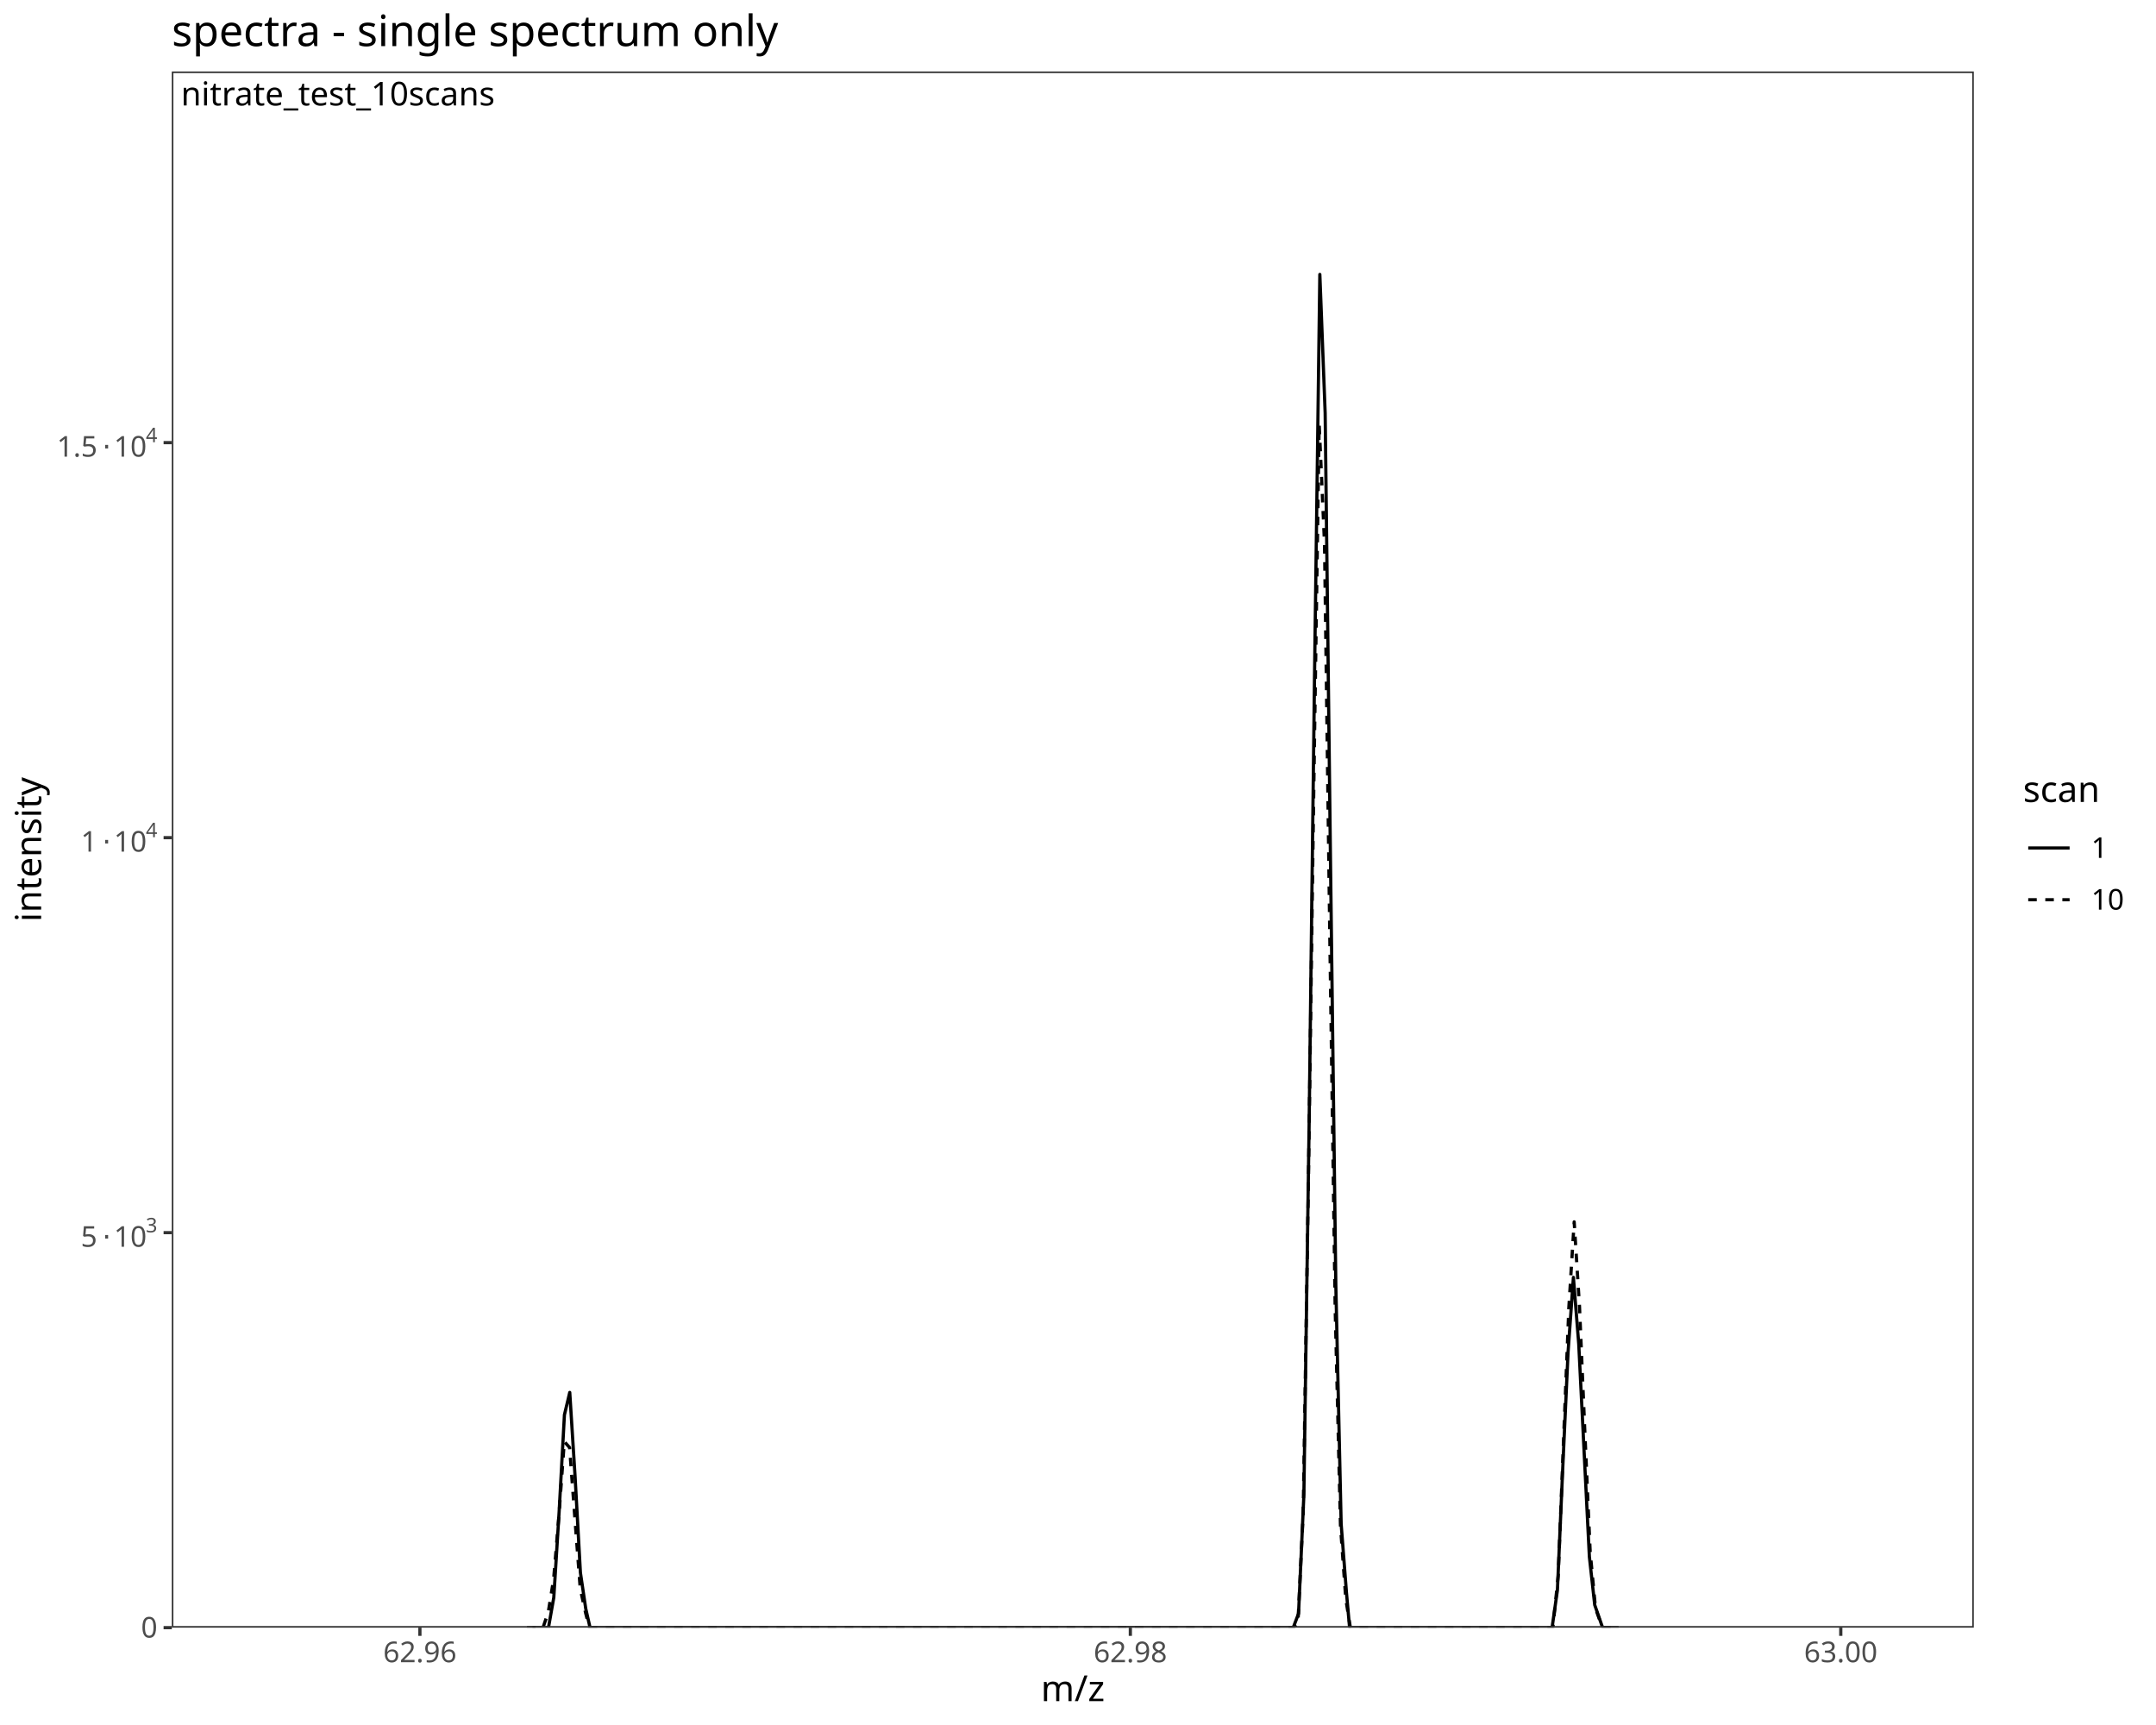
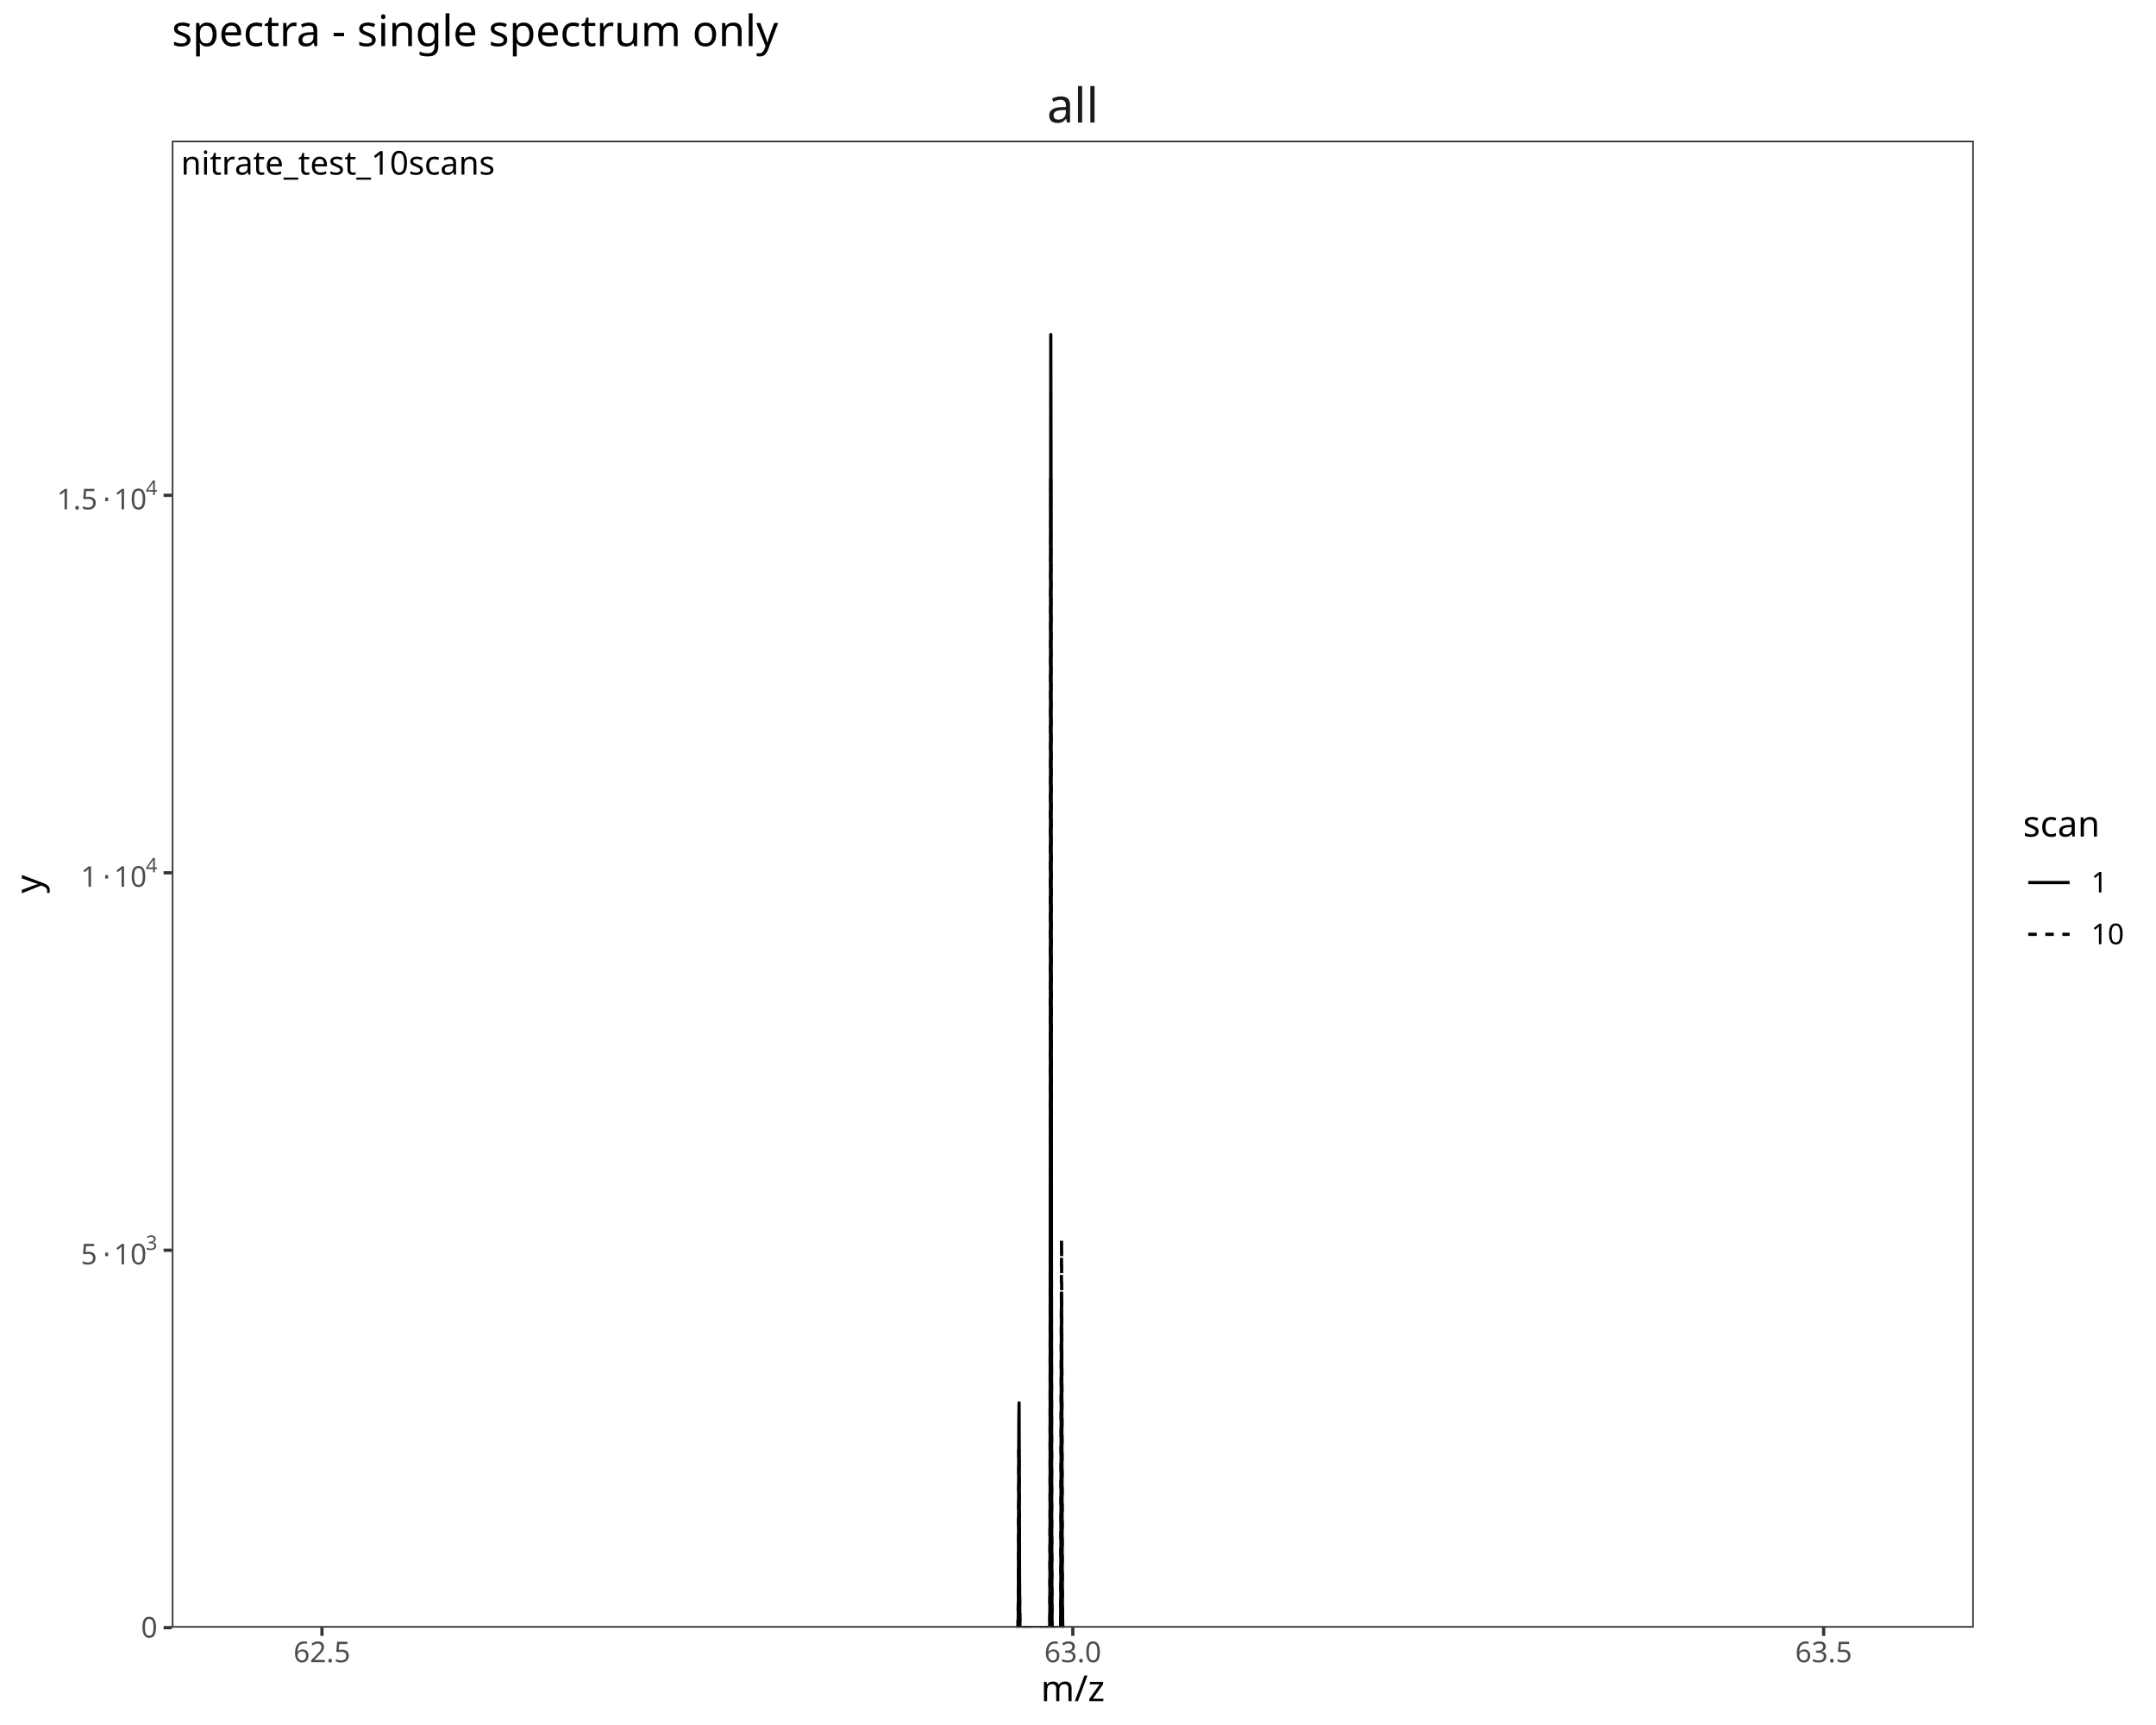
<svg xmlns="http://www.w3.org/2000/svg" class="svglite" data-engine-version="2.0" width="720.00pt" height="576.00pt" viewBox="0 0 720.00 576.00">
  <defs>
    <style type="text/css">
    .svglite line, .svglite polyline, .svglite polygon, .svglite path, .svglite rect, .svglite circle {
      fill: none;
      stroke: #000000;
      stroke-linecap: round;
      stroke-linejoin: round;
      stroke-miterlimit: 10.00;
    }
  </style>
  </defs>
  <rect width="100%" height="100%" style="stroke: none; fill: #FFFFFF;" />
  <defs>
    <clipPath id="cpMC4wMHw3MjAuMDB8MC4wMHw1NzYuMDA=">
      <rect x="0.00" y="0.00" width="720.00" height="576.00" />
    </clipPath>
  </defs>
  <g clip-path="url(#cpMC4wMHw3MjAuMDB8MC4wMHw1NzYuMDA=)">
</g>
  <defs>
-     <clipPath id="cpNTcuMzd8NjU5LjE2fDIzLjg2fDU0My41MA==">
-       <rect x="57.37" y="23.86" width="601.79" height="519.64" />
+     <clipPath id="cpNTcuMzd8NjU5LjE2fDQ2Ljk2fDU0My41MA==">
+       <rect x="57.37" y="46.96" width="601.79" height="496.54" />
    </clipPath>
  </defs>
-   <g clip-path="url(#cpNTcuMzd8NjU5LjE2fDIzLjg2fDU0My41MA==)">
-     <polyline points="177.82,543.50 179.60,543.50 181.38,543.50 183.16,543.50 184.94,533.43 186.71,505.00 188.49,472.44 190.27,464.95 192.05,493.05 193.83,525.13 195.61,537.15 197.05,543.50 198.82,543.50 200.60,543.50 202.38,543.50 426.53,543.50 428.31,543.50 430.09,543.50 431.87,543.50 433.65,538.80 435.43,499.19 437.20,374.29 438.98,226.35 440.76,91.64 442.54,137.92 444.32,287.62 446.10,429.03 447.88,508.89 449.66,531.88 450.70,543.50 452.48,543.50 454.26,543.50 456.04,543.50 512.98,543.50 514.76,543.50 516.54,543.50 518.32,543.50 520.10,530.99 521.88,490.30 523.66,451.48 525.44,426.53 527.22,448.74 529.00,484.41 530.78,519.87 532.56,535.91 535.20,543.50 536.98,543.50 538.76,543.50 540.54,543.50 " style="stroke-width: 1.07; stroke-linecap: butt;" />
-     <polyline points="176.00,543.50 177.77,543.50 179.55,543.50 181.33,543.50 183.11,538.23 184.89,527.22 186.67,505.86 188.45,481.38 190.22,483.35 192.00,507.23 193.78,530.51 195.56,538.56 196.82,543.50 198.60,543.50 200.38,543.50 202.16,543.50 426.30,543.50 428.08,543.50 429.86,543.50 431.64,543.50 433.42,542.37 435.20,505.46 436.98,392.25 438.76,261.65 440.54,141.67 442.32,181.49 444.10,313.41 445.88,436.92 447.66,509.66 449.43,533.91 450.96,543.50 452.74,543.50 454.52,543.50 456.30,543.50 511.46,543.50 513.24,543.50 515.02,543.50 516.80,543.50 518.58,543.50 520.36,526.25 522.14,481.16 523.92,436.61 525.70,408.00 527.48,436.31 529.26,478.05 531.04,518.17 532.82,537.04 535.12,543.50 536.90,543.50 538.68,543.50 540.46,543.50 " style="stroke-width: 1.07; stroke-dasharray: 2.85,2.85; stroke-linecap: butt;" />
-     <text x="60.42" y="35.21" style="font-size: 11.00px; font-family: sans;" textLength="101.53px" lengthAdjust="spacingAndGlyphs">nitrate_test_10scans</text>
-     <rect x="57.37" y="23.86" width="601.79" height="519.64" style="stroke-width: 1.07; stroke: #333333;" />
+   <g clip-path="url(#cpNTcuMzd8NjU5LjE2fDQ2Ljk2fDU0My41MA==)">
+     <polyline points="339.80,543.50 339.87,543.50 339.95,543.50 340.02,543.50 340.10,533.88 340.17,506.72 340.25,475.60 340.32,468.44 340.40,495.29 340.47,525.95 340.55,537.43 340.61,543.50 340.69,543.50 340.76,543.50 340.84,543.50 350.31,543.50 350.39,543.50 350.46,543.50 350.54,543.50 350.61,539.01 350.69,501.16 350.76,381.81 350.84,240.45 350.91,111.72 350.99,155.95 351.06,298.99 351.14,434.12 351.22,510.43 351.29,532.40 351.33,543.50 351.41,543.50 351.48,543.50 351.56,543.50 353.97,543.50 354.04,543.50 354.12,543.50 354.19,543.50 354.27,531.54 354.34,492.66 354.42,455.57 354.49,431.73 354.57,452.95 354.64,487.03 354.72,520.92 354.79,536.25 354.91,543.50 354.98,543.50 355.06,543.50 355.13,543.50 " style="stroke-width: 1.07; stroke-linecap: butt;" />
+     <polyline points="339.72,543.50 339.80,543.50 339.87,543.50 339.95,543.50 340.02,538.46 340.10,527.95 340.17,507.53 340.25,484.15 340.32,486.03 340.40,508.84 340.47,531.09 340.55,538.78 340.60,543.50 340.68,543.50 340.75,543.50 340.83,543.50 350.30,543.50 350.38,543.50 350.45,543.50 350.53,543.50 350.60,542.42 350.68,507.15 350.75,398.98 350.83,274.18 350.90,159.53 350.98,197.58 351.06,323.64 351.13,441.66 351.21,511.17 351.28,534.33 351.35,543.50 351.42,543.50 351.50,543.50 351.57,543.50 353.90,543.50 353.98,543.50 354.05,543.50 354.13,543.50 354.20,543.50 354.28,527.02 354.35,483.94 354.43,441.36 354.51,414.02 354.58,441.07 354.66,480.95 354.73,519.30 354.81,537.32 354.90,543.50 354.98,543.50 355.05,543.50 355.13,543.50 " style="stroke-width: 1.07; stroke-dasharray: 2.85,2.85; stroke-linecap: butt;" />
+     <text x="60.42" y="58.31" style="font-size: 11.00px; font-family: sans;" textLength="101.53px" lengthAdjust="spacingAndGlyphs">nitrate_test_10scans</text>
+     <rect x="57.37" y="46.96" width="601.79" height="496.54" style="stroke-width: 1.07; stroke: #333333;" />
  </g>
  <g clip-path="url(#cpMC4wMHw3MjAuMDB8MC4wMHw1NzYuMDA=)">
-     <polyline points="140.23,546.24 140.23,543.50 " style="stroke-width: 1.07; stroke: #333333; stroke-linecap: butt;" />
-     <polyline points="377.48,546.24 377.48,543.50 " style="stroke-width: 1.07; stroke: #333333; stroke-linecap: butt;" />
-     <polyline points="614.73,546.24 614.73,543.50 " style="stroke-width: 1.07; stroke: #333333; stroke-linecap: butt;" />
-     <text x="140.23" y="555.04" text-anchor="middle" style="font-size: 9.60px; fill: #4D4D4D; font-family: sans;" textLength="24.02px" lengthAdjust="spacingAndGlyphs">62.96</text>
-     <text x="377.48" y="555.04" text-anchor="middle" style="font-size: 9.60px; fill: #4D4D4D; font-family: sans;" textLength="24.02px" lengthAdjust="spacingAndGlyphs">62.98</text>
-     <text x="614.73" y="555.04" text-anchor="middle" style="font-size: 9.60px; fill: #4D4D4D; font-family: sans;" textLength="24.02px" lengthAdjust="spacingAndGlyphs">63.00</text>
+ </g>
+   <defs>
+     <clipPath id="cpNTcuMzd8NjU5LjE2fDIzLjg2fDQ2Ljk2">
+       <rect x="57.37" y="23.86" width="601.79" height="23.10" />
+     </clipPath>
+   </defs>
+   <g clip-path="url(#cpNTcuMzd8NjU5LjE2fDIzLjg2fDQ2Ljk2)">
+     <text x="358.27" y="40.91" text-anchor="middle" style="font-size: 16.00px; fill: #1A1A1A; font-family: sans;" textLength="16.00px" lengthAdjust="spacingAndGlyphs">all</text>
+   </g>
+   <g clip-path="url(#cpMC4wMHw3MjAuMDB8MC4wMHw1NzYuMDA=)">
+     <polyline points="107.52,546.24 107.52,543.50 " style="stroke-width: 1.07; stroke: #333333; stroke-linecap: butt;" />
+     <polyline points="358.27,546.24 358.27,543.50 " style="stroke-width: 1.07; stroke: #333333; stroke-linecap: butt;" />
+     <polyline points="609.01,546.24 609.01,543.50 " style="stroke-width: 1.07; stroke: #333333; stroke-linecap: butt;" />
+     <text x="107.52" y="555.04" text-anchor="middle" style="font-size: 9.60px; fill: #4D4D4D; font-family: sans;" textLength="18.69px" lengthAdjust="spacingAndGlyphs">62.5</text>
+     <text x="358.27" y="555.04" text-anchor="middle" style="font-size: 9.60px; fill: #4D4D4D; font-family: sans;" textLength="18.69px" lengthAdjust="spacingAndGlyphs">63.0</text>
+     <text x="609.01" y="555.04" text-anchor="middle" style="font-size: 9.60px; fill: #4D4D4D; font-family: sans;" textLength="18.69px" lengthAdjust="spacingAndGlyphs">63.5</text>
    <text x="47.10" y="546.81" style="font-size: 9.60px; fill: #4D4D4D; font-family: sans;" textLength="5.34px" lengthAdjust="spacingAndGlyphs">0</text>
-     <text x="26.98" y="416.31" style="font-size: 9.60px; fill: #4D4D4D; font-family: sans;" textLength="5.34px" lengthAdjust="spacingAndGlyphs">5</text>
-     <text x="34.09" y="416.31" style="font-size: 9.60px; fill: #4D4D4D; font-family: sans;" textLength="2.15px" lengthAdjust="spacingAndGlyphs">⋅</text>
-     <text x="38.02" y="416.31" style="font-size: 9.60px; fill: #4D4D4D; font-family: sans;" textLength="10.68px" lengthAdjust="spacingAndGlyphs">10</text>
-     <text x="48.70" y="411.49" style="font-size: 6.72px; fill: #4D4D4D; font-family: sans;" textLength="3.74px" lengthAdjust="spacingAndGlyphs">3</text>
-     <text x="26.98" y="284.38" style="font-size: 9.60px; fill: #4D4D4D; font-family: sans;" textLength="5.34px" lengthAdjust="spacingAndGlyphs">1</text>
-     <text x="34.09" y="284.38" style="font-size: 9.60px; fill: #4D4D4D; font-family: sans;" textLength="2.15px" lengthAdjust="spacingAndGlyphs">⋅</text>
-     <text x="38.02" y="284.38" style="font-size: 9.60px; fill: #4D4D4D; font-family: sans;" textLength="10.68px" lengthAdjust="spacingAndGlyphs">10</text>
-     <text x="48.70" y="279.56" style="font-size: 6.72px; fill: #4D4D4D; font-family: sans;" textLength="3.74px" lengthAdjust="spacingAndGlyphs">4</text>
-     <text x="18.97" y="152.48" style="font-size: 9.60px; fill: #4D4D4D; font-family: sans;" textLength="13.35px" lengthAdjust="spacingAndGlyphs">1.5</text>
-     <text x="34.09" y="152.48" style="font-size: 9.60px; fill: #4D4D4D; font-family: sans;" textLength="2.15px" lengthAdjust="spacingAndGlyphs">⋅</text>
-     <text x="38.02" y="152.48" style="font-size: 9.60px; fill: #4D4D4D; font-family: sans;" textLength="10.68px" lengthAdjust="spacingAndGlyphs">10</text>
-     <text x="48.70" y="147.66" style="font-size: 6.72px; fill: #4D4D4D; font-family: sans;" textLength="3.74px" lengthAdjust="spacingAndGlyphs">4</text>
+     <text x="26.98" y="422.18" style="font-size: 9.60px; fill: #4D4D4D; font-family: sans;" textLength="5.34px" lengthAdjust="spacingAndGlyphs">5</text>
+     <text x="34.09" y="422.18" style="font-size: 9.60px; fill: #4D4D4D; font-family: sans;" textLength="2.15px" lengthAdjust="spacingAndGlyphs">⋅</text>
+     <text x="38.02" y="422.18" style="font-size: 9.60px; fill: #4D4D4D; font-family: sans;" textLength="10.68px" lengthAdjust="spacingAndGlyphs">10</text>
+     <text x="48.70" y="417.35" style="font-size: 6.72px; fill: #4D4D4D; font-family: sans;" textLength="3.74px" lengthAdjust="spacingAndGlyphs">3</text>
+     <text x="26.98" y="296.10" style="font-size: 9.60px; fill: #4D4D4D; font-family: sans;" textLength="5.34px" lengthAdjust="spacingAndGlyphs">1</text>
+     <text x="34.09" y="296.10" style="font-size: 9.60px; fill: #4D4D4D; font-family: sans;" textLength="2.15px" lengthAdjust="spacingAndGlyphs">⋅</text>
+     <text x="38.02" y="296.10" style="font-size: 9.60px; fill: #4D4D4D; font-family: sans;" textLength="10.68px" lengthAdjust="spacingAndGlyphs">10</text>
+     <text x="48.70" y="291.28" style="font-size: 6.72px; fill: #4D4D4D; font-family: sans;" textLength="3.74px" lengthAdjust="spacingAndGlyphs">4</text>
+     <text x="18.97" y="170.07" style="font-size: 9.60px; fill: #4D4D4D; font-family: sans;" textLength="13.35px" lengthAdjust="spacingAndGlyphs">1.5</text>
+     <text x="34.09" y="170.07" style="font-size: 9.60px; fill: #4D4D4D; font-family: sans;" textLength="2.15px" lengthAdjust="spacingAndGlyphs">⋅</text>
+     <text x="38.02" y="170.07" style="font-size: 9.60px; fill: #4D4D4D; font-family: sans;" textLength="10.68px" lengthAdjust="spacingAndGlyphs">10</text>
+     <text x="48.70" y="165.25" style="font-size: 6.72px; fill: #4D4D4D; font-family: sans;" textLength="3.74px" lengthAdjust="spacingAndGlyphs">4</text>
    <polyline points="54.63,543.50 57.37,543.50 " style="stroke-width: 1.07; stroke: #333333; stroke-linecap: butt;" />
-     <polyline points="54.63,411.60 57.37,411.60 " style="stroke-width: 1.07; stroke: #333333; stroke-linecap: butt;" />
-     <polyline points="54.63,279.70 57.37,279.70 " style="stroke-width: 1.07; stroke: #333333; stroke-linecap: butt;" />
-     <polyline points="54.63,147.80 57.37,147.80 " style="stroke-width: 1.07; stroke: #333333; stroke-linecap: butt;" />
+     <polyline points="54.63,417.46 57.37,417.46 " style="stroke-width: 1.07; stroke: #333333; stroke-linecap: butt;" />
+     <polyline points="54.63,291.43 57.37,291.43 " style="stroke-width: 1.07; stroke: #333333; stroke-linecap: butt;" />
+     <polyline points="54.63,165.39 57.37,165.39 " style="stroke-width: 1.07; stroke: #333333; stroke-linecap: butt;" />
    <text x="358.27" y="568.03" text-anchor="middle" style="font-size: 12.00px; font-family: sans;" textLength="19.34px" lengthAdjust="spacingAndGlyphs">m/z</text>
-     <text transform="translate(13.74,283.68) rotate(-90)" text-anchor="middle" style="font-size: 12.00px; font-family: sans;" textLength="44.03px" lengthAdjust="spacingAndGlyphs">intensity</text>
-     <text x="675.60" y="267.79" style="font-size: 12.00px; font-family: sans;" textLength="25.36px" lengthAdjust="spacingAndGlyphs">scan</text>
-     <line x1="677.33" y1="283.15" x2="691.15" y2="283.15" style="stroke-width: 1.07; stroke-linecap: butt;" />
-     <line x1="677.33" y1="300.43" x2="691.15" y2="300.43" style="stroke-width: 1.07; stroke-dasharray: 2.85,2.85; stroke-linecap: butt;" />
-     <text x="698.36" y="286.46" style="font-size: 9.60px; font-family: sans;" textLength="5.34px" lengthAdjust="spacingAndGlyphs">1</text>
-     <text x="698.36" y="303.74" style="font-size: 9.60px; font-family: sans;" textLength="10.68px" lengthAdjust="spacingAndGlyphs">10</text>
+     <text transform="translate(13.74,295.23) rotate(-90)" text-anchor="middle" style="font-size: 12.00px; font-family: sans;" textLength="6.00px" lengthAdjust="spacingAndGlyphs">y</text>
+     <text x="675.60" y="279.34" style="font-size: 12.00px; font-family: sans;" textLength="25.36px" lengthAdjust="spacingAndGlyphs">scan</text>
+     <line x1="677.33" y1="294.70" x2="691.15" y2="294.70" style="stroke-width: 1.07; stroke-linecap: butt;" />
+     <line x1="677.33" y1="311.98" x2="691.15" y2="311.98" style="stroke-width: 1.07; stroke-dasharray: 2.85,2.85; stroke-linecap: butt;" />
+     <text x="698.36" y="298.01" style="font-size: 9.60px; font-family: sans;" textLength="5.34px" lengthAdjust="spacingAndGlyphs">1</text>
+     <text x="698.36" y="315.29" style="font-size: 9.60px; font-family: sans;" textLength="10.68px" lengthAdjust="spacingAndGlyphs">10</text>
    <text x="57.37" y="15.39" style="font-size: 14.40px; font-family: sans;" textLength="191.32px" lengthAdjust="spacingAndGlyphs">spectra - single spectrum only</text>
  </g>
</svg>
